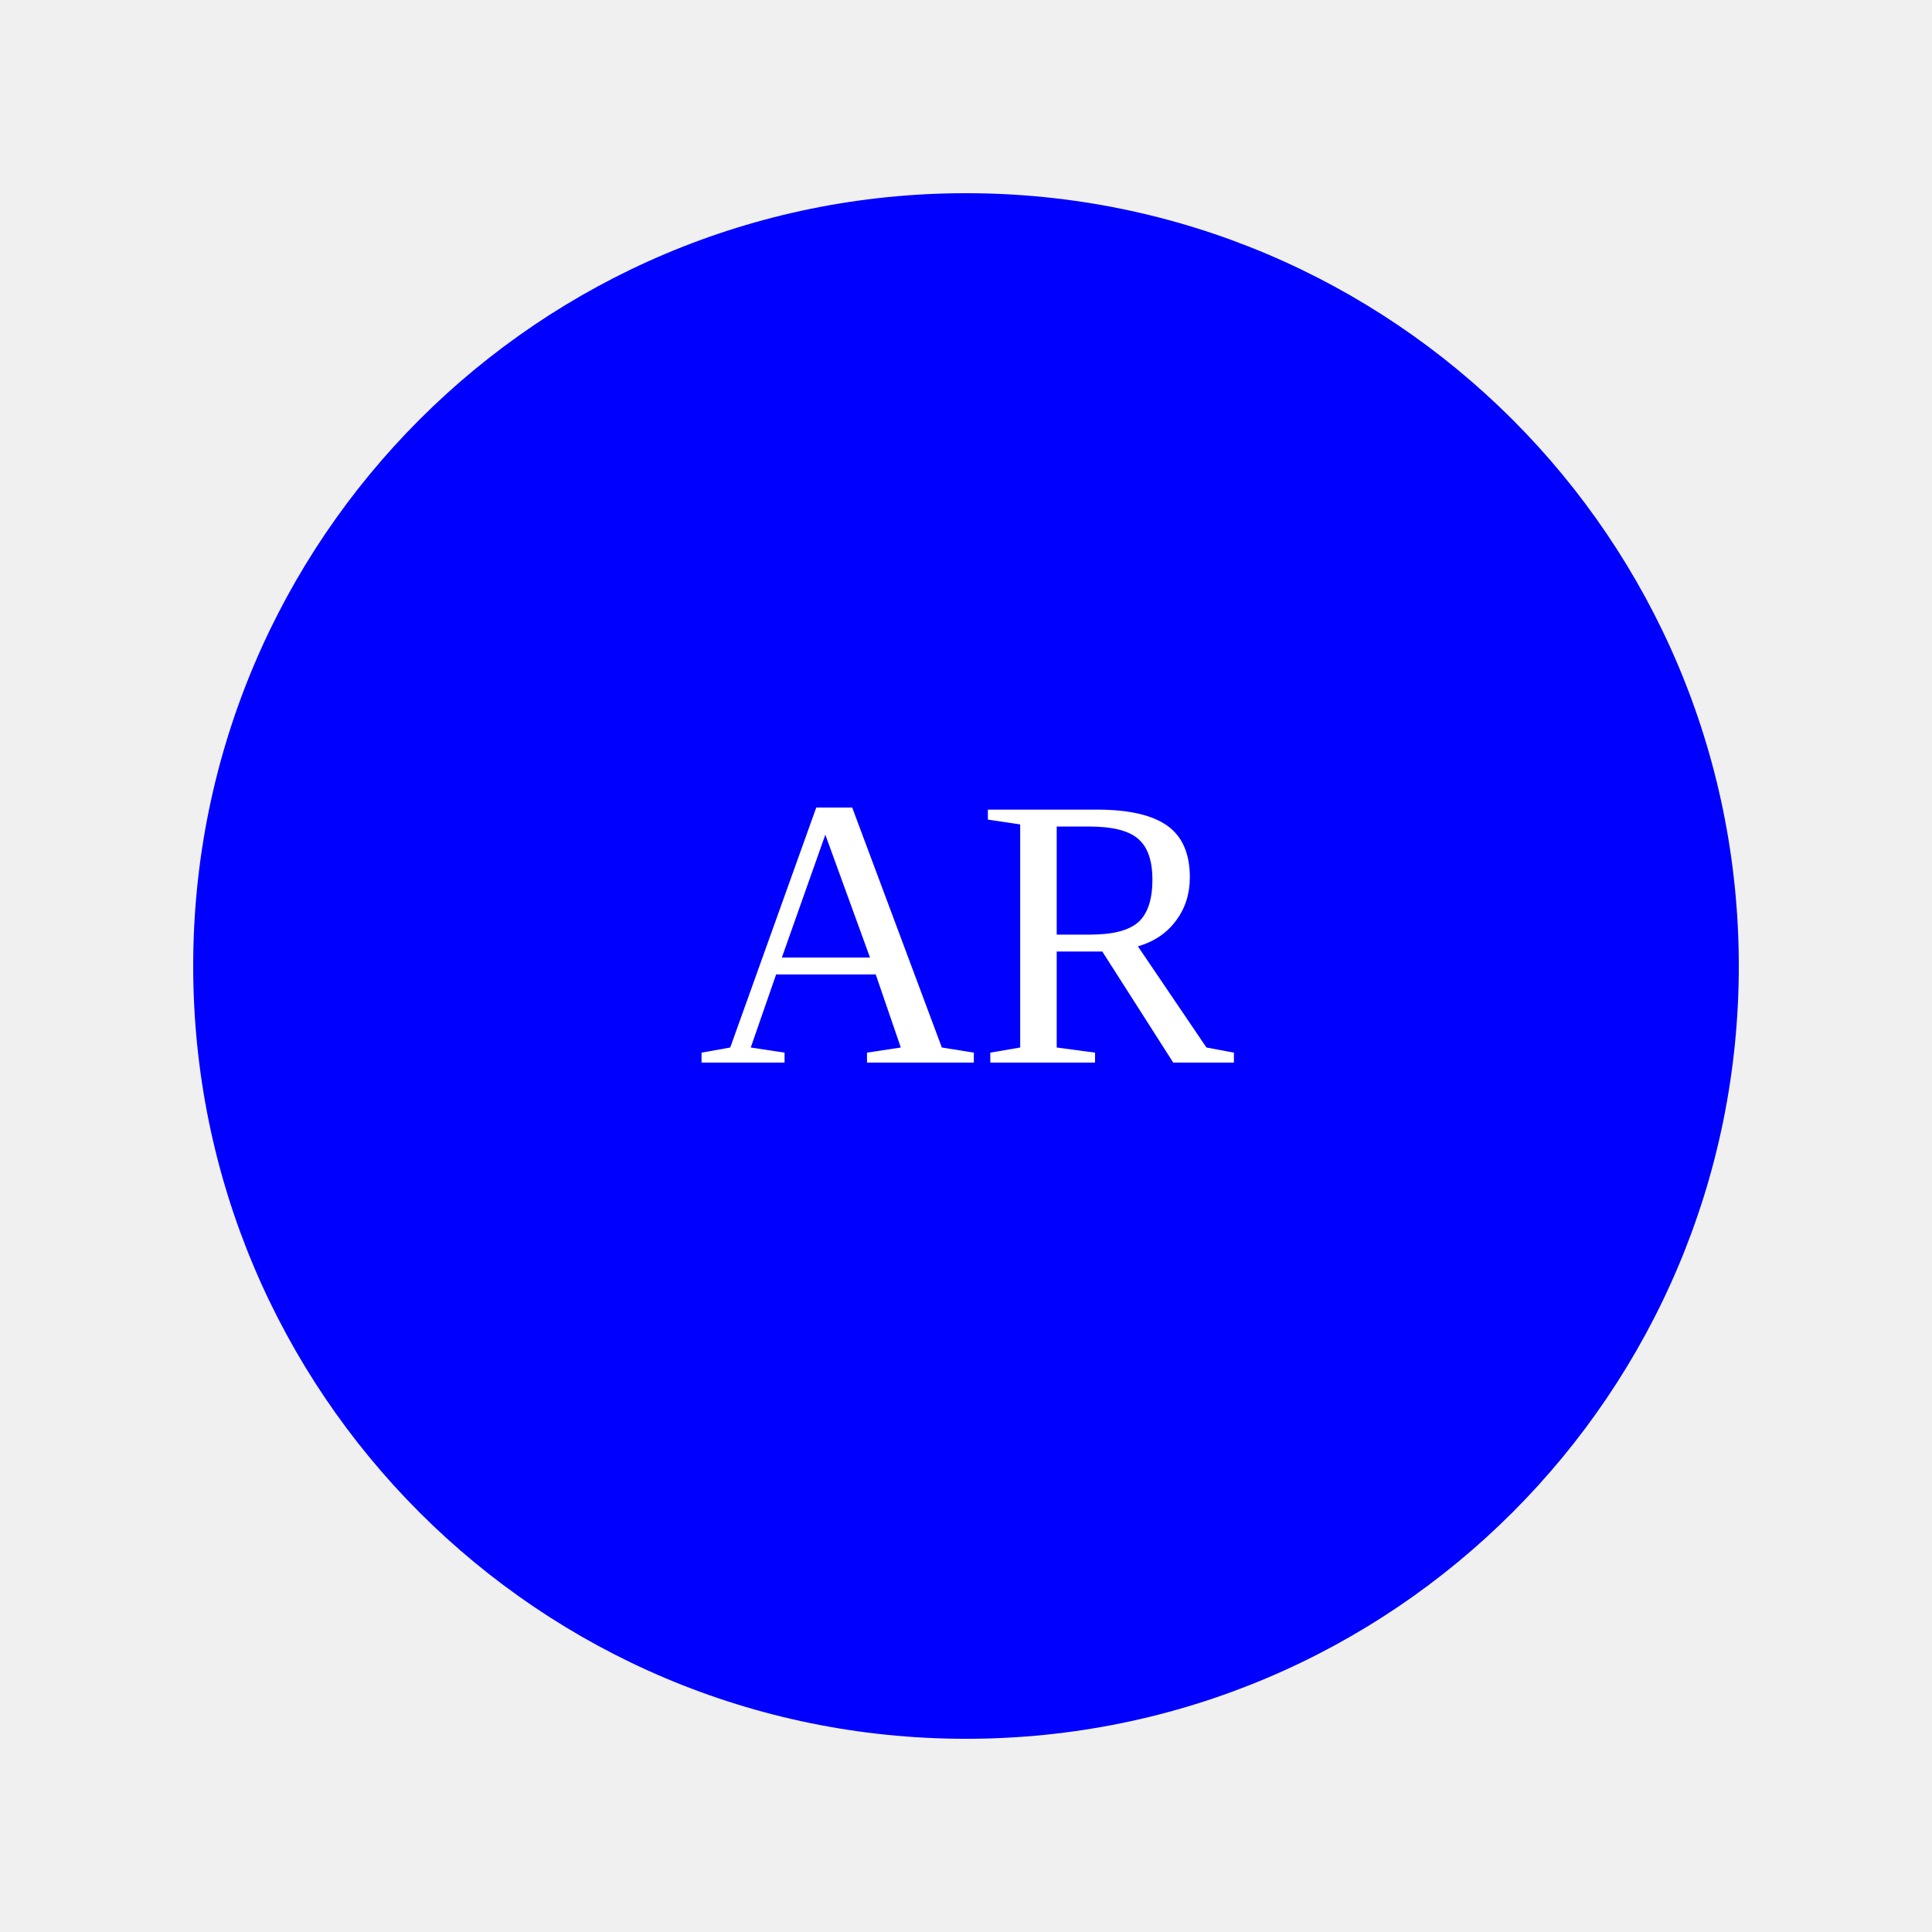
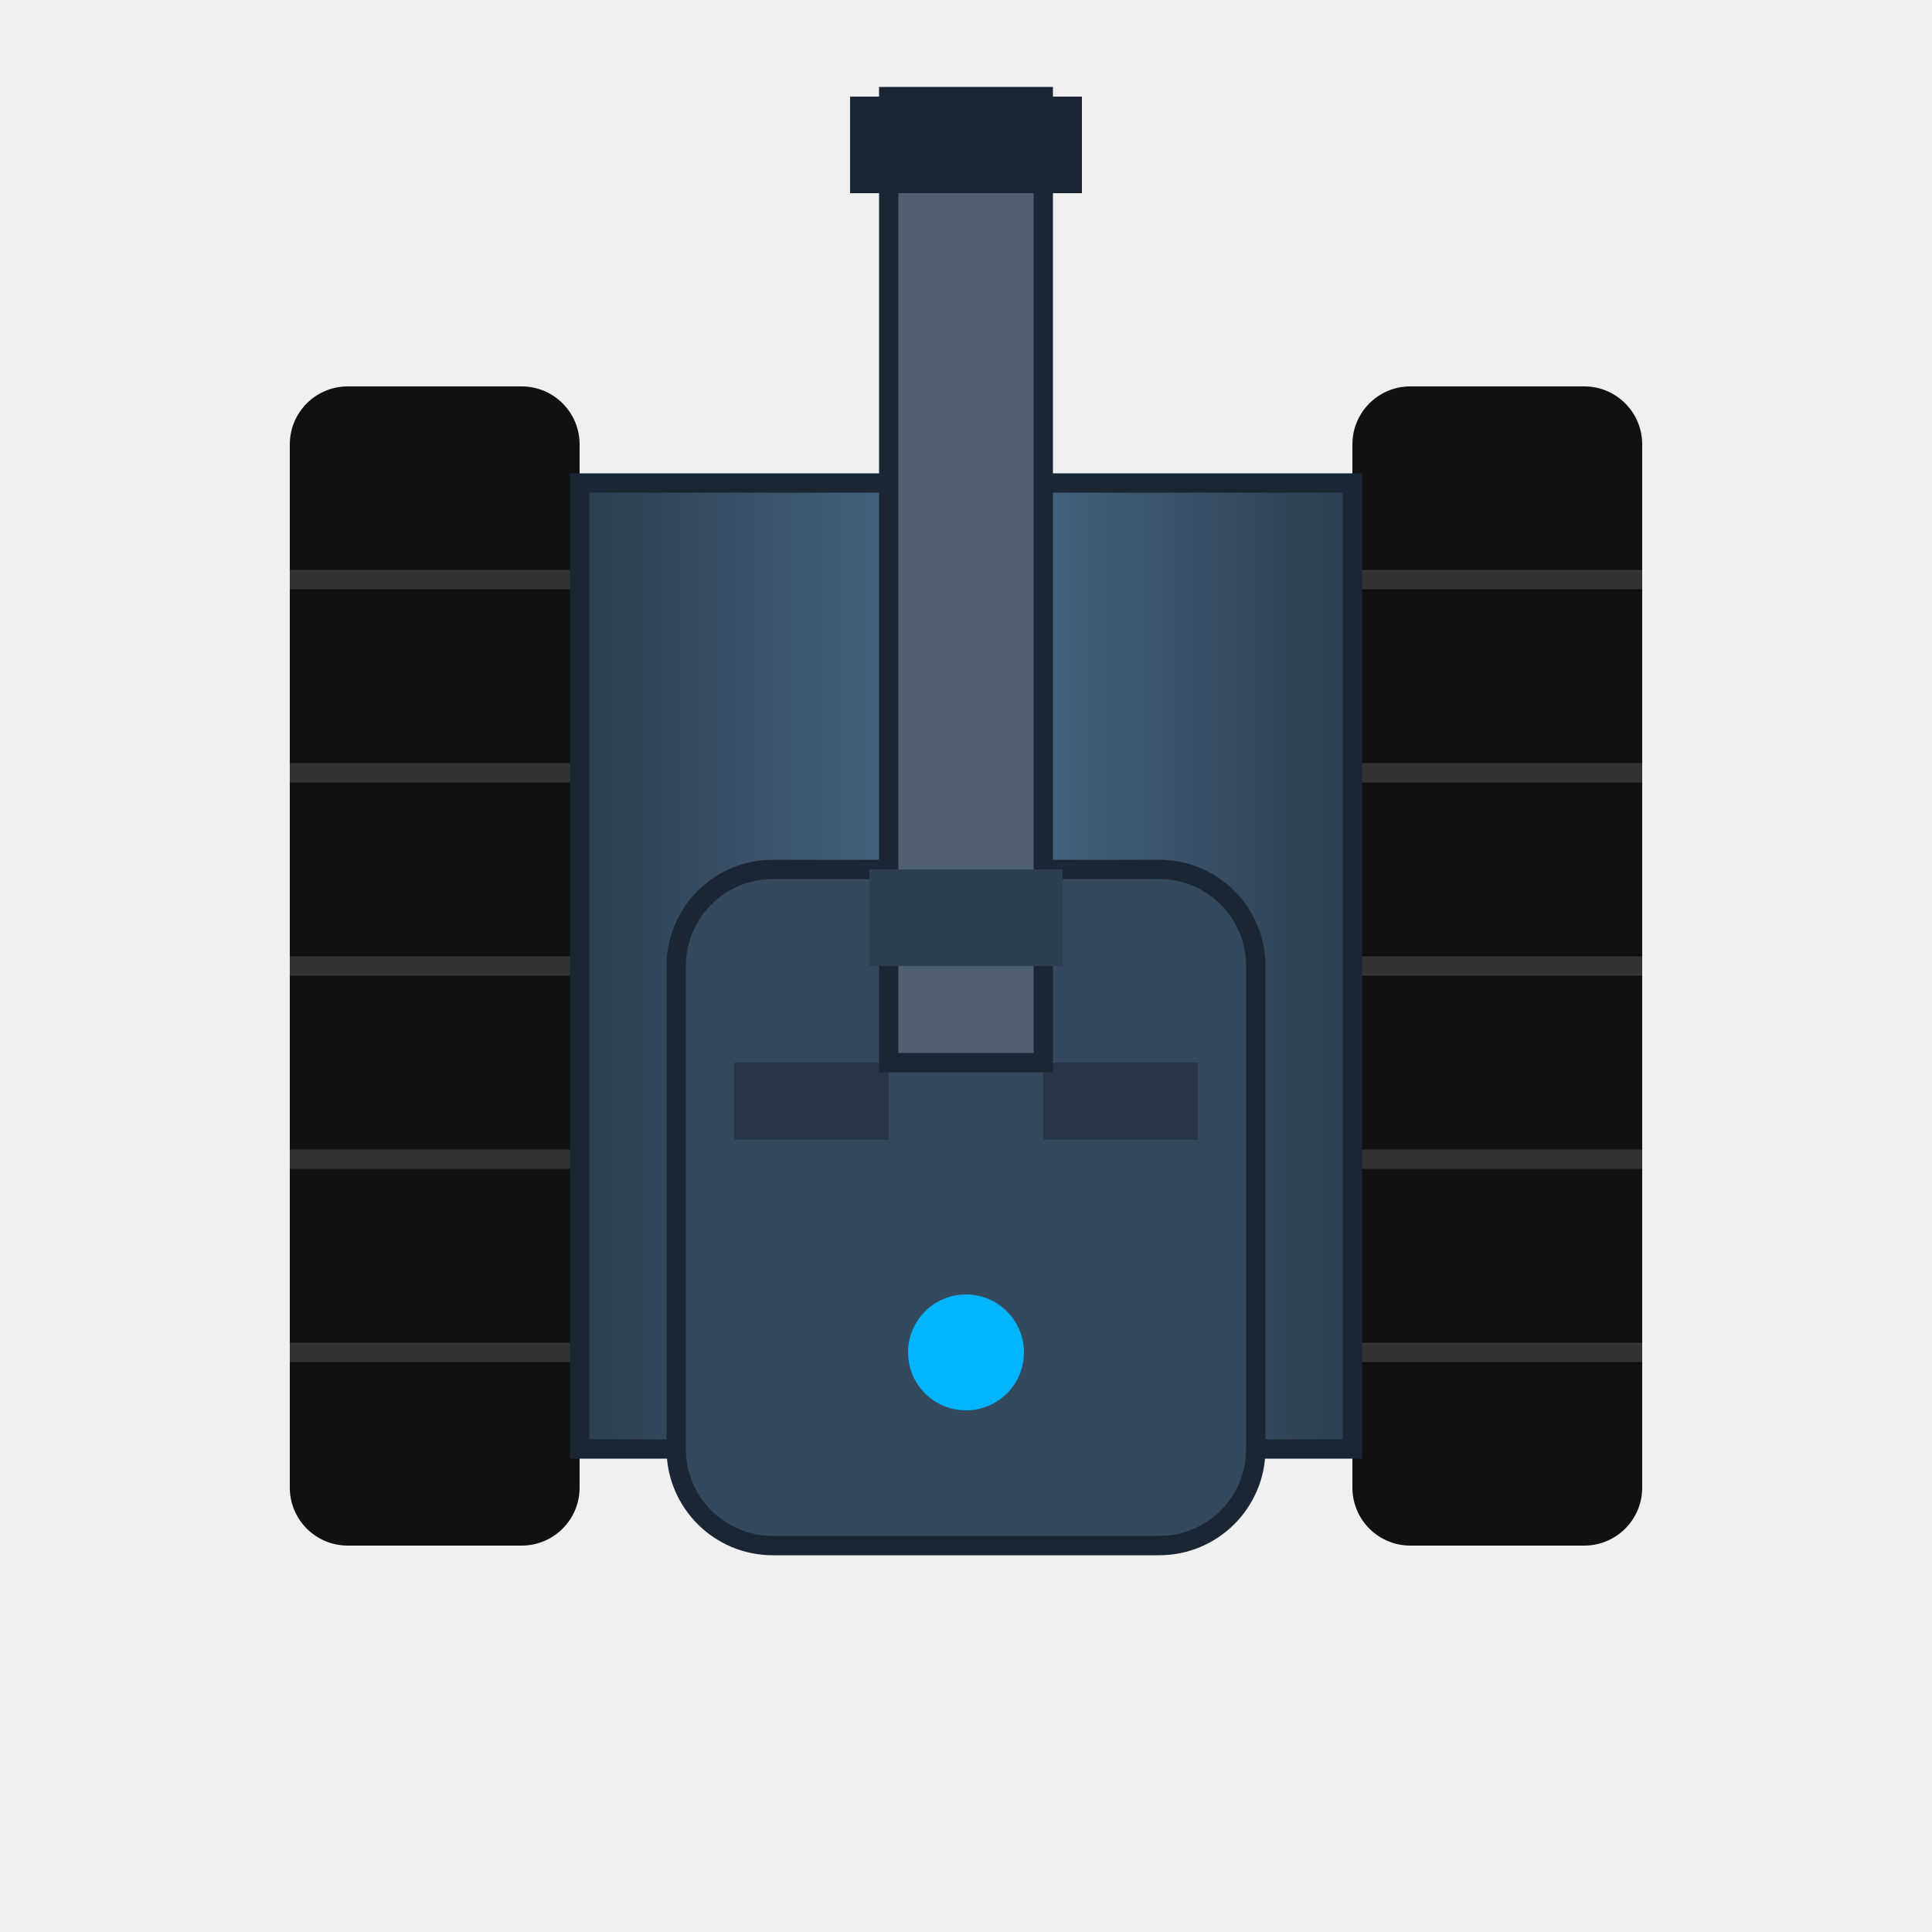
- <svg xmlns="http://www.w3.org/2000/svg" width="100" height="100">
-   <circle cx="50" cy="50" r="40" fill="blue" />
-   <text x="50" y="55" font-size="20" text-anchor="middle" fill="white">AR</text>
+ <svg xmlns="http://www.w3.org/2000/svg" viewBox="0 0 100 100">
+   <defs>
+     <linearGradient id="bodyGradBlue" x1="0%" y1="0%" x2="100%" y2="0%">
+       <stop offset="0%" stop-color="#2c3e50" />
+       <stop offset="50%" stop-color="#4a6b8a" />
+       <stop offset="100%" stop-color="#2c3e50" />
+     </linearGradient>
+   </defs>
+   <g>
+     <rect x="15" y="20" width="15" height="60" rx="3" fill="#111" />
+     <rect x="70" y="20" width="15" height="60" rx="3" fill="#111" />
+     <line x1="15" y1="30" x2="30" y2="30" stroke="#333" stroke-width="1" />
+     <line x1="15" y1="40" x2="30" y2="40" stroke="#333" stroke-width="1" />
+     <line x1="15" y1="50" x2="30" y2="50" stroke="#333" stroke-width="1" />
+     <line x1="15" y1="60" x2="30" y2="60" stroke="#333" stroke-width="1" />
+     <line x1="15" y1="70" x2="30" y2="70" stroke="#333" stroke-width="1" />
+     <line x1="70" y1="30" x2="85" y2="30" stroke="#333" stroke-width="1" />
+     <line x1="70" y1="40" x2="85" y2="40" stroke="#333" stroke-width="1" />
+     <line x1="70" y1="50" x2="85" y2="50" stroke="#333" stroke-width="1" />
+     <line x1="70" y1="60" x2="85" y2="60" stroke="#333" stroke-width="1" />
+     <line x1="70" y1="70" x2="85" y2="70" stroke="#333" stroke-width="1" />
+     <rect x="30" y="25" width="40" height="50" fill="url(#bodyGradBlue)" stroke="#1a2634" />
+     <rect x="35" y="45" width="30" height="35" rx="5" fill="#34495e" stroke="#1a2634" />
+     <rect x="46" y="5" width="8" height="50" fill="#506070" stroke="#1a2634" />
+     <rect x="44" y="5" width="12" height="5" fill="#1a2634" />
+     <rect x="45" y="45" width="10" height="5" fill="#2c3e50" />
+     <rect x="38" y="55" width="8" height="4" fill="#1a2634" opacity="0.5" />
+     <rect x="54" y="55" width="8" height="4" fill="#1a2634" opacity="0.5" />
+     <circle cx="50" cy="70" r="3" fill="#00b4ff" />
+   </g>
</svg>
